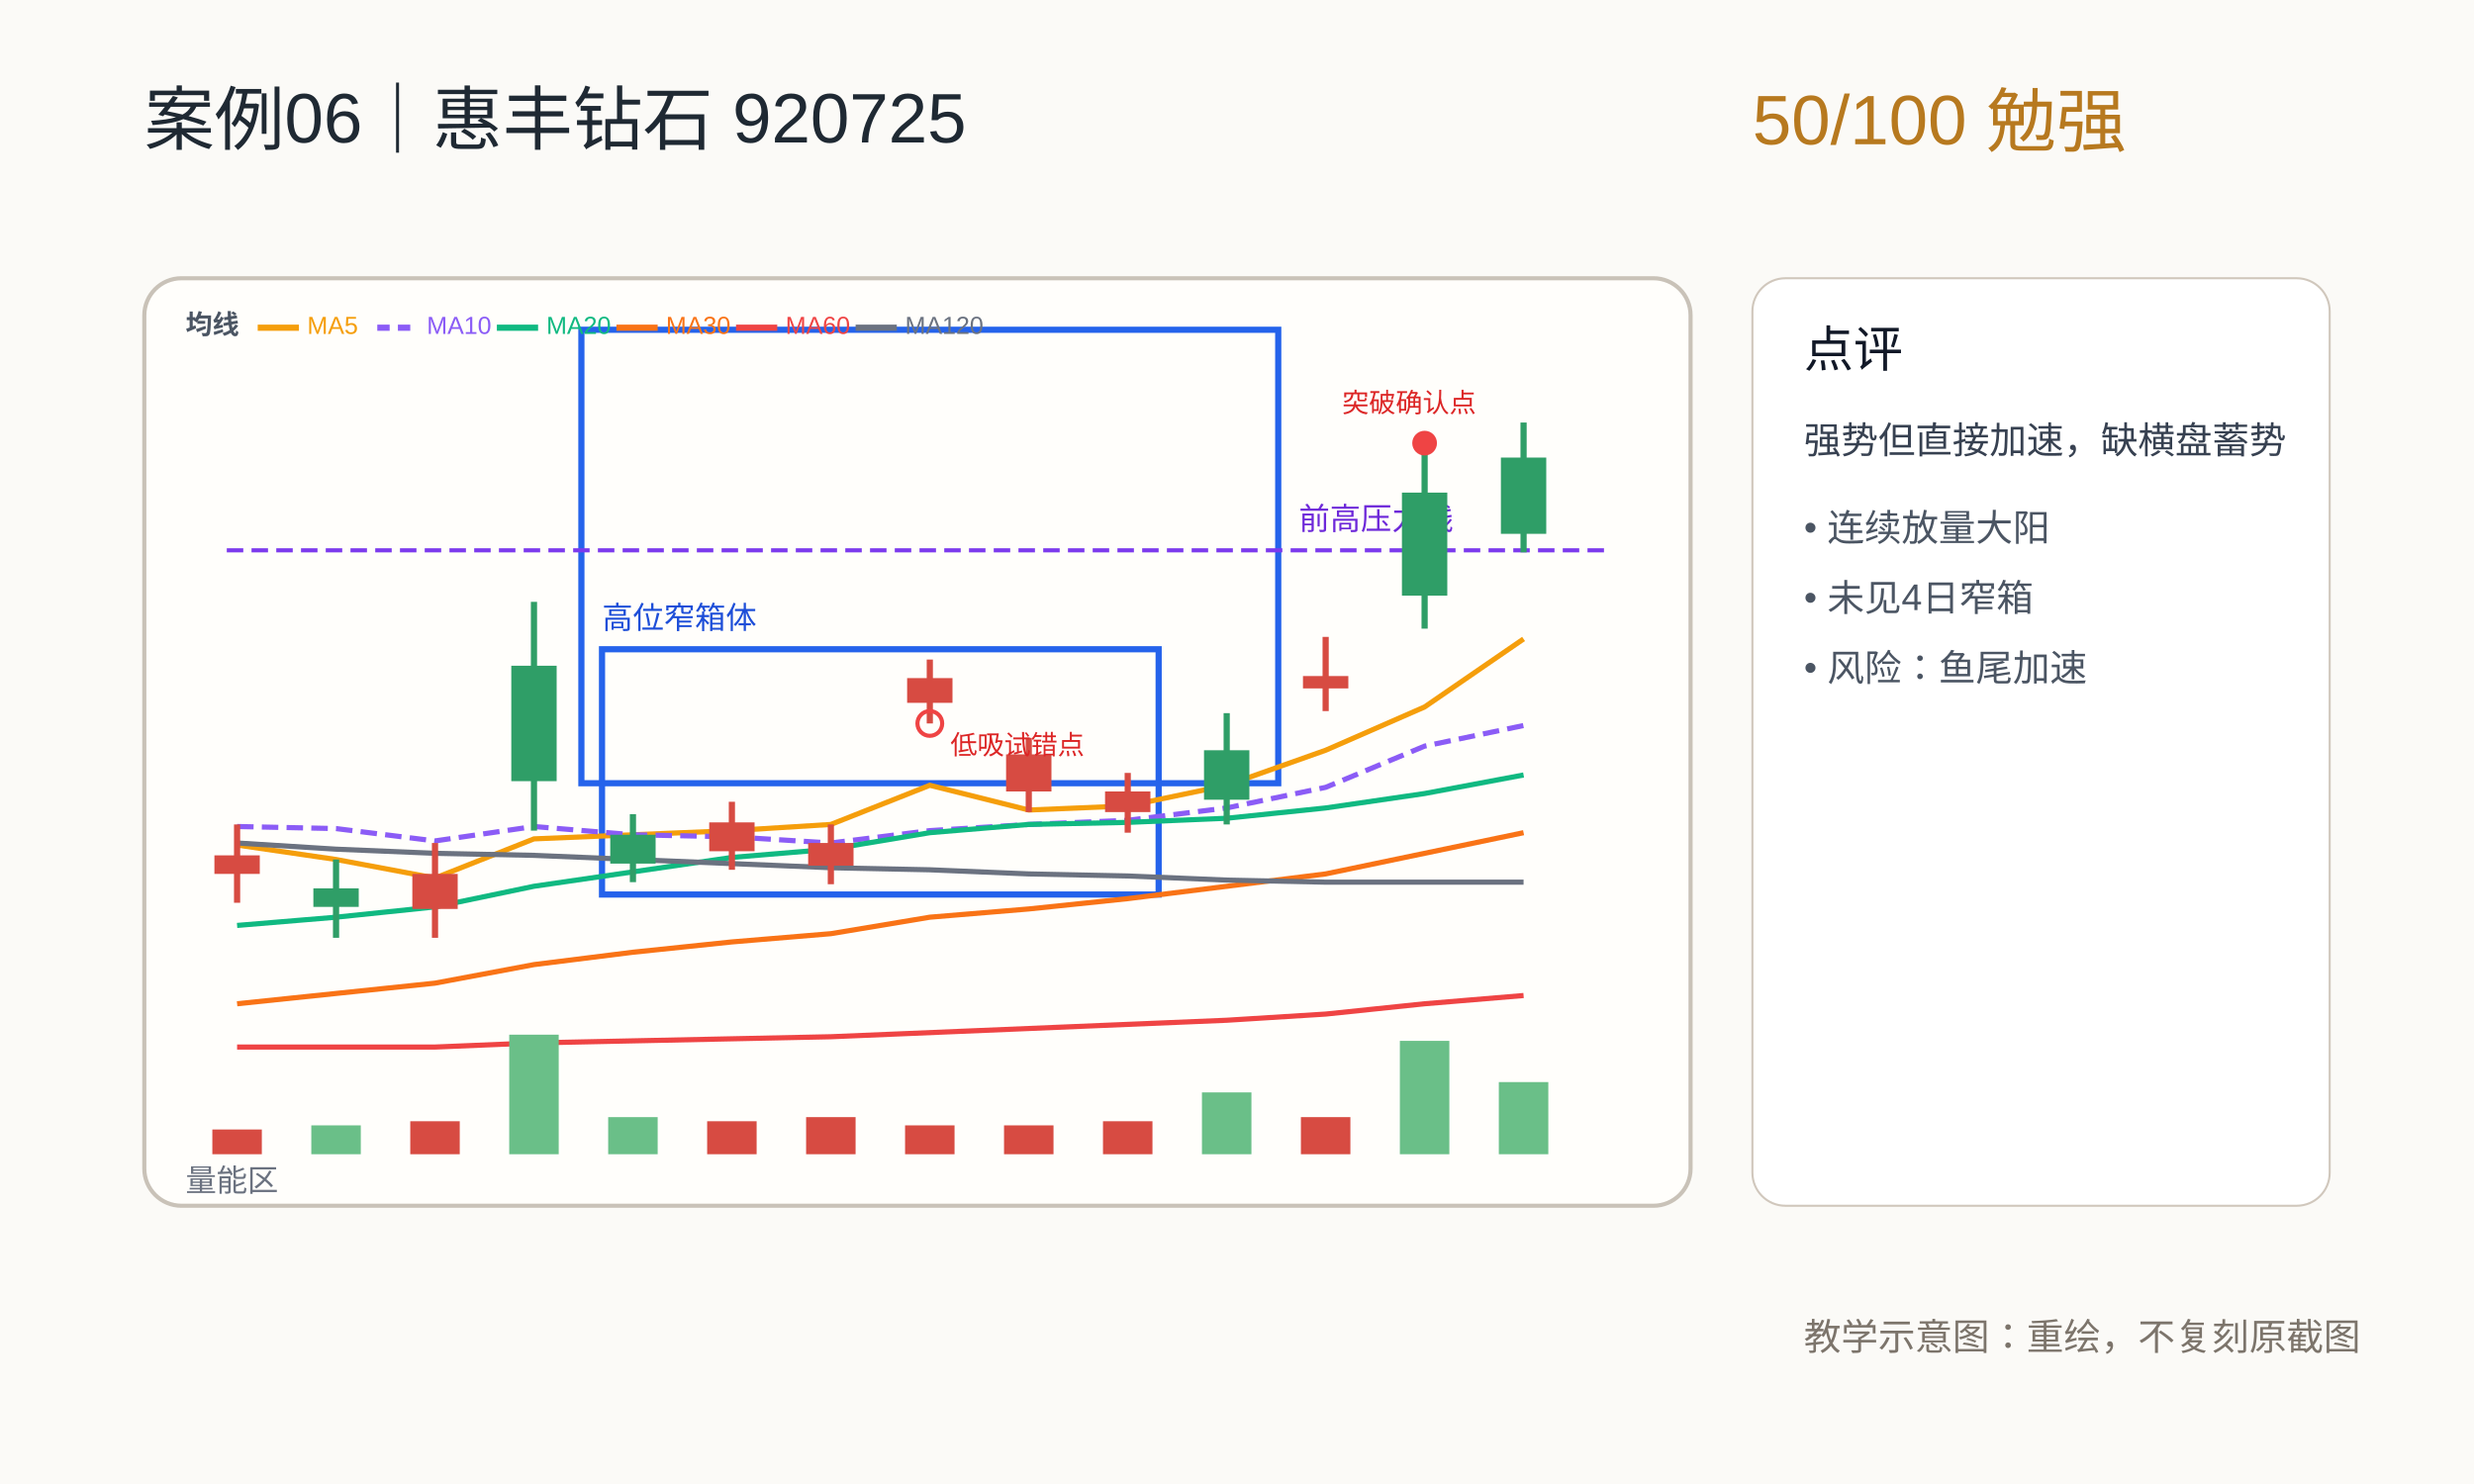
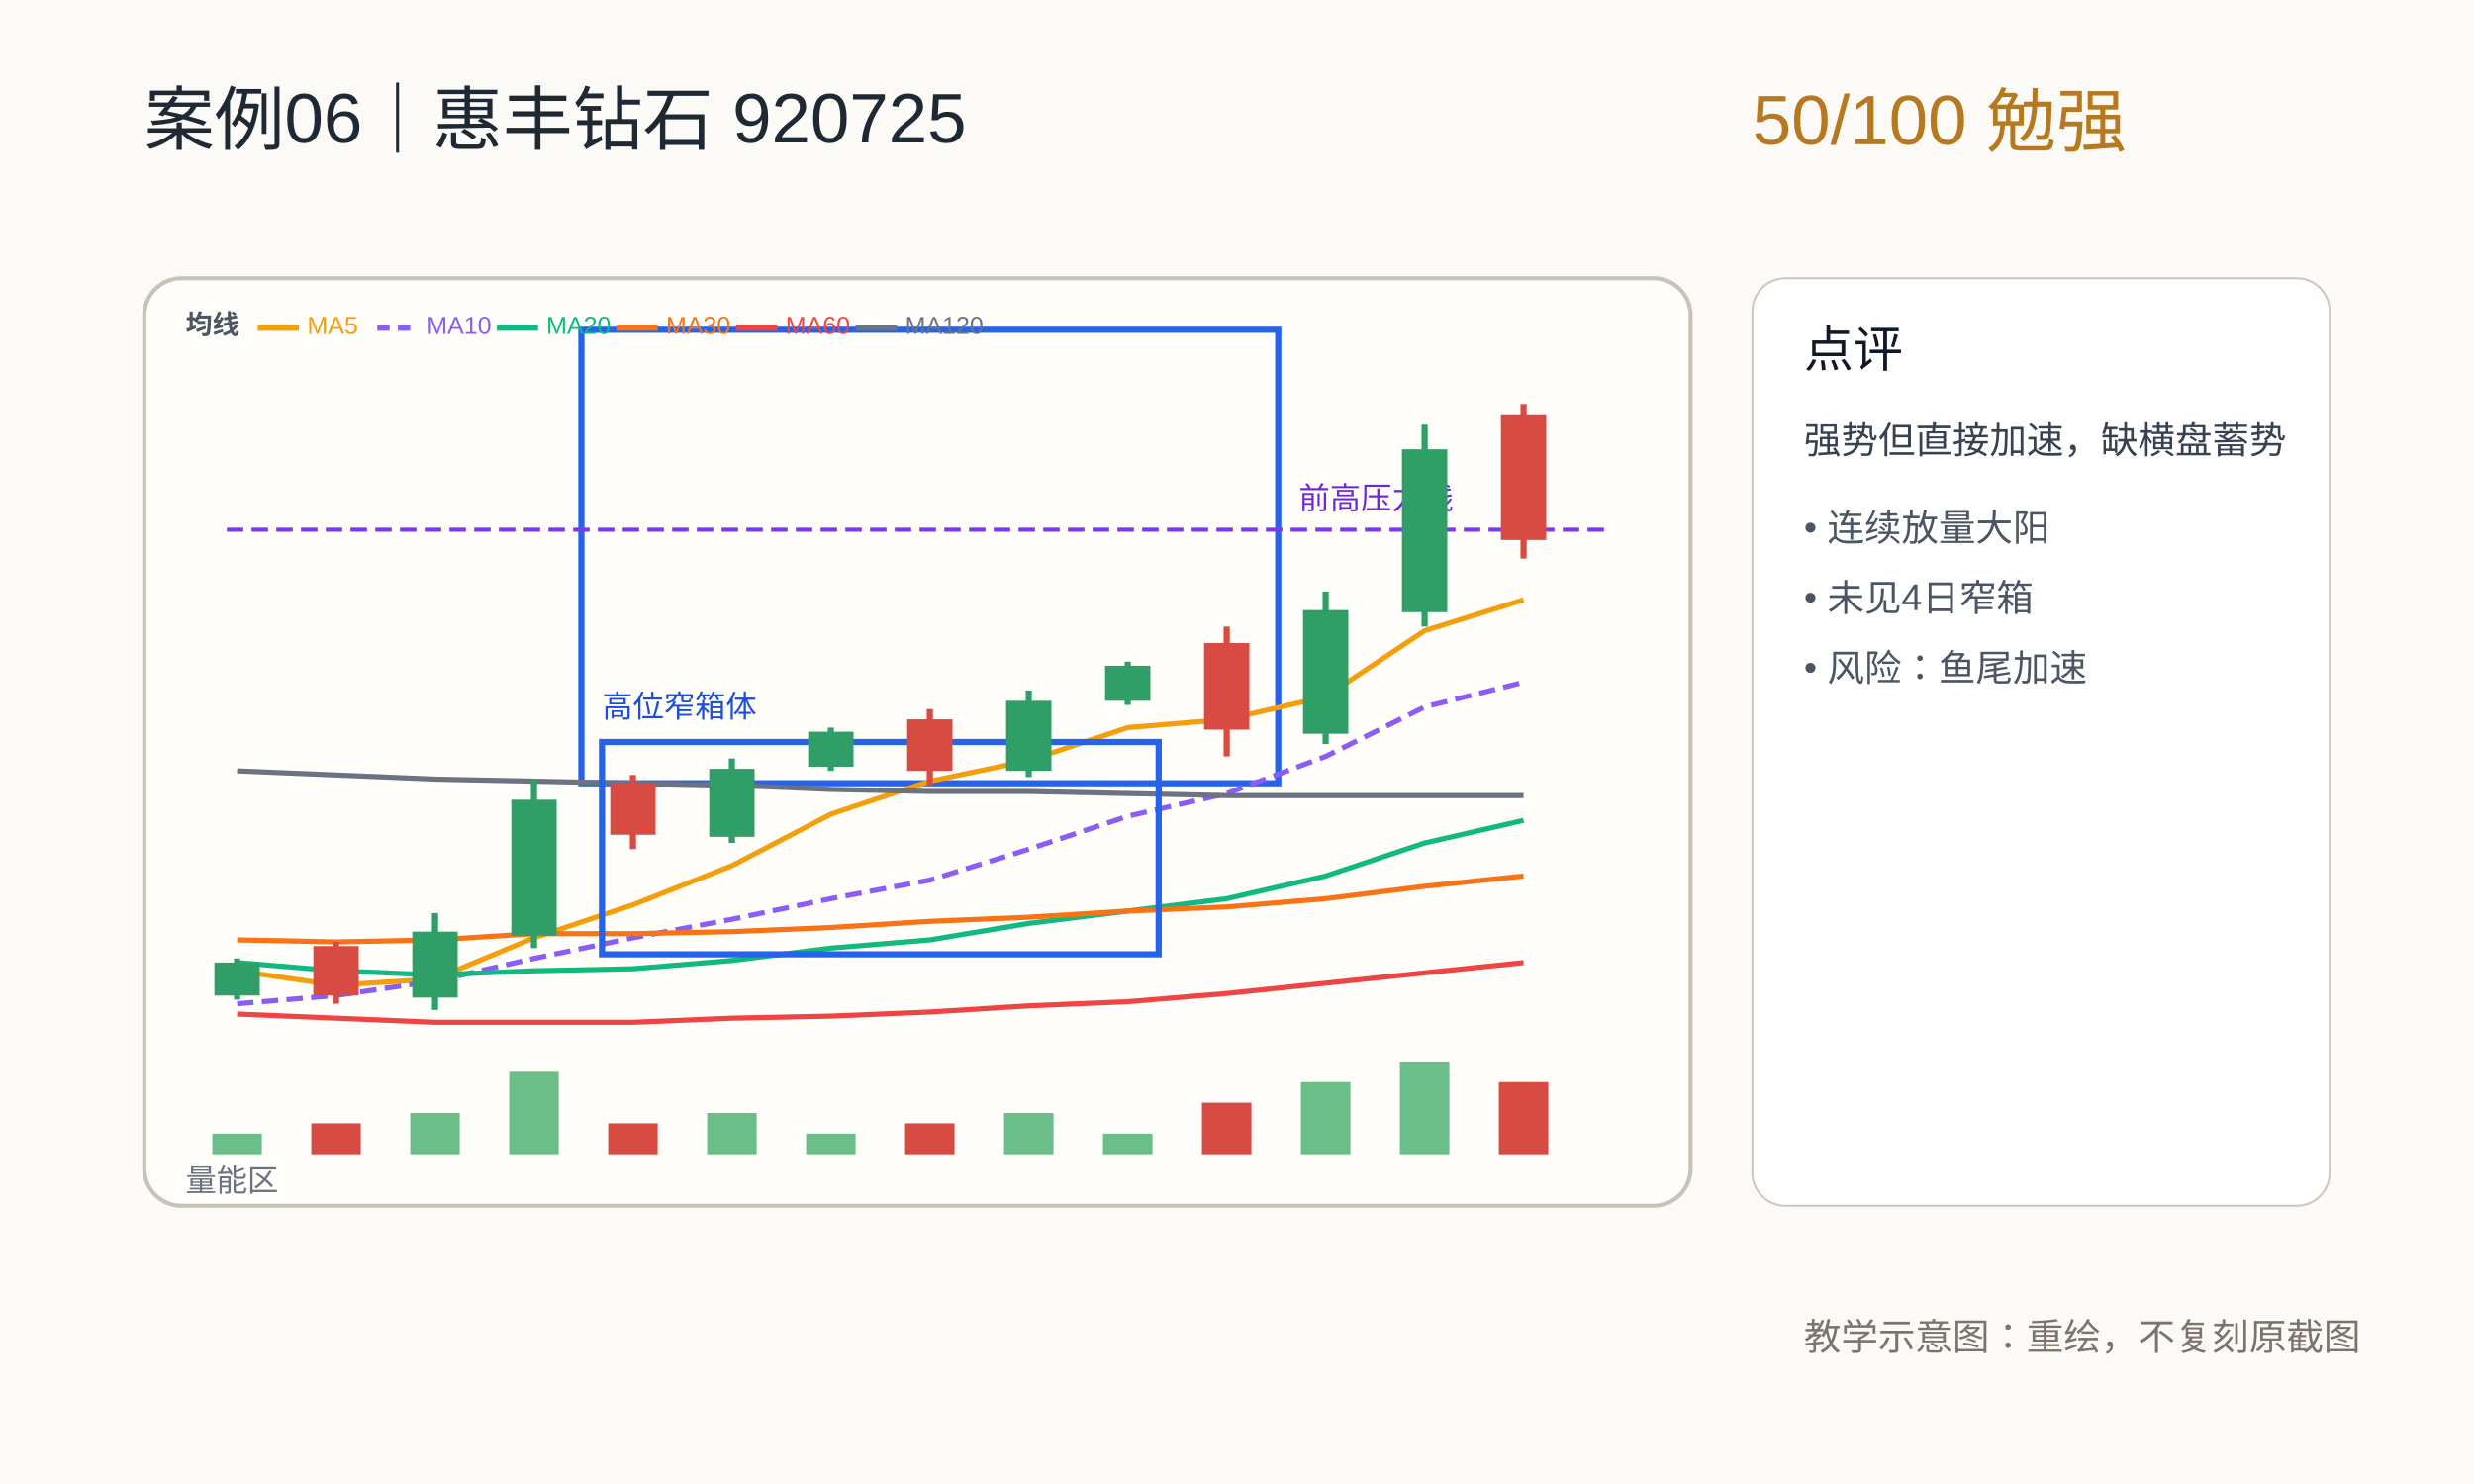
<svg xmlns="http://www.w3.org/2000/svg" width="1200" height="720" viewBox="0 0 1200 720">
  <rect width="1200" height="720" fill="#fbfaf7" />
  <rect x="70" y="135" width="750" height="450" rx="18" fill="#fffefb" stroke="#c9c2b8" stroke-width="2" />
  <text x="70" y="70" font-size="34" font-family="PingFang SC, Arial" fill="#1f2933">案例06｜惠丰钻石 920725</text>
  <text x="850" y="70" font-size="34" font-family="PingFang SC, Arial" fill="#b7791f">50/100  勉强</text>
  <rect x="282" y="160" width="338" height="220" fill="none" stroke="#2563eb" stroke-width="3" />
  <text x="90" y="162" font-size="13" font-family="PingFang SC, Arial" fill="#4b5563" font-weight="bold">均线</text>
  <line x1="125" y1="159" x2="145" y2="159" stroke="#f59e0b" stroke-width="3" />
  <text x="149" y="162" font-size="12" font-family="PingFang SC, Arial" fill="#f59e0b">MA5</text>
  <line x1="183" y1="159" x2="203" y2="159" stroke="#8b5cf6" stroke-width="3" stroke-dasharray="6,4" />
  <text x="207" y="162" font-size="12" font-family="PingFang SC, Arial" fill="#8b5cf6">MA10</text>
  <line x1="241" y1="159" x2="261" y2="159" stroke="#10b981" stroke-width="3" />
  <text x="265" y="162" font-size="12" font-family="PingFang SC, Arial" fill="#10b981">MA20</text>
  <line x1="299" y1="159" x2="319" y2="159" stroke="#f97316" stroke-width="3" />
  <text x="323" y="162" font-size="12" font-family="PingFang SC, Arial" fill="#f97316">MA30</text>
  <line x1="357" y1="159" x2="377" y2="159" stroke="#ef4444" stroke-width="3" />
  <text x="381" y="162" font-size="12" font-family="PingFang SC, Arial" fill="#ef4444">MA60</text>
  <line x1="415" y1="159" x2="435" y2="159" stroke="#6b7280" stroke-width="3" />
  <text x="439" y="162" font-size="12" font-family="PingFang SC, Arial" fill="#6b7280">MA120</text>
-   <line x1="110" y1="267" x2="780" y2="267" stroke="#7c3aed" stroke-width="2" stroke-dasharray="8,4" />
-   <text x="630" y="257" font-size="15" font-family="PingFang SC, Arial" fill="#6d28d9">前高压力线</text>
-   <rect x="292" y="315" width="270" height="119" fill="none" stroke="#2563eb" stroke-width="3" />
-   <text x="292" y="305" font-size="15" font-family="PingFang SC, Arial" fill="#1d4ed8">高位窄箱体</text>
-   <polyline points="115,410 163,417 211,426 259,407 307,405 355,403 403,400 451,381 499,393 547,391 595,381 643,364 691,343 739,310" fill="none" stroke="#f59e0b" stroke-width="2.5" />
-   <polyline points="115,401 163,402 211,408 259,401 307,405 355,406 403,409 451,403 499,400 547,398 595,392 643,382 691,362 739,352" fill="none" stroke="#8b5cf6" stroke-width="2.5" stroke-dasharray="8,4" />
-   <polyline points="115,449 163,445 211,440 259,430 307,423 355,416 403,412 451,404 499,400 547,399 595,397 643,392 691,385 739,376" fill="none" stroke="#10b981" stroke-width="2.5" />
-   <polyline points="115,487 163,482 211,477 259,468 307,462 355,457 403,453 451,445 499,441 547,436 595,430 643,424 691,414 739,404" fill="none" stroke="#f97316" stroke-width="2.5" />
-   <polyline points="115,508 163,508 211,508 259,506 307,505 355,504 403,503 451,501 499,499 547,497 595,495 643,492 691,487 739,483" fill="none" stroke="#ef4444" stroke-width="2.5" />
-   <polyline points="115,409 163,412 211,414 259,415 307,417 355,419 403,421 451,422 499,424 547,425 595,427 643,428 691,428 739,428" fill="none" stroke="#6b7280" stroke-width="2.5" />
-   <line x1="115" y1="400" x2="115" y2="438" stroke="#d74b42" stroke-width="3" />
-   <rect x="104" y="415" width="22" height="9" fill="#d74b42" />
-   <line x1="163" y1="417" x2="163" y2="455" stroke="#2f9e67" stroke-width="3" />
-   <rect x="152" y="431" width="22" height="9" fill="#2f9e67" />
-   <line x1="211" y1="409" x2="211" y2="455" stroke="#d74b42" stroke-width="3" />
-   <rect x="200" y="424" width="22" height="17" fill="#d74b42" />
-   <line x1="259" y1="292" x2="259" y2="403" stroke="#2f9e67" stroke-width="3" />
-   <rect x="248" y="323" width="22" height="56" fill="#2f9e67" />
-   <line x1="307" y1="395" x2="307" y2="428" stroke="#2f9e67" stroke-width="3" />
-   <rect x="296" y="405" width="22" height="14" fill="#2f9e67" />
-   <line x1="355" y1="389" x2="355" y2="422" stroke="#d74b42" stroke-width="3" />
-   <rect x="344" y="399" width="22" height="14" fill="#d74b42" />
-   <line x1="403" y1="400" x2="403" y2="429" stroke="#d74b42" stroke-width="3" />
-   <rect x="392" y="409" width="22" height="11" fill="#d74b42" />
-   <line x1="451" y1="320" x2="451" y2="351" stroke="#d74b42" stroke-width="3" />
-   <rect x="440" y="329" width="22" height="12" fill="#d74b42" />
-   <line x1="499" y1="358" x2="499" y2="394" stroke="#d74b42" stroke-width="3" />
-   <rect x="488" y="366" width="22" height="18" fill="#d74b42" />
-   <line x1="547" y1="375" x2="547" y2="404" stroke="#d74b42" stroke-width="3" />
-   <rect x="536" y="384" width="22" height="10" fill="#d74b42" />
-   <line x1="595" y1="346" x2="595" y2="400" stroke="#2f9e67" stroke-width="3" />
-   <rect x="584" y="364" width="22" height="24" fill="#2f9e67" />
-   <line x1="643" y1="309" x2="643" y2="345" stroke="#d74b42" stroke-width="3" />
-   <rect x="632" y="328" width="22" height="6" fill="#d74b42" />
-   <line x1="691" y1="215" x2="691" y2="305" stroke="#2f9e67" stroke-width="3" />
-   <rect x="680" y="239" width="22" height="50" fill="#2f9e67" />
-   <line x1="739" y1="205" x2="739" y2="268" stroke="#2f9e67" stroke-width="3" />
-   <rect x="728" y="222" width="22" height="37" fill="#2f9e67" />
-   <rect x="103" y="548" width="24" height="12" fill="#d74b42" />
-   <rect x="151" y="546" width="24" height="14" fill="#6abf88" />
-   <rect x="199" y="544" width="24" height="16" fill="#d74b42" />
-   <rect x="247" y="502" width="24" height="58" fill="#6abf88" />
-   <rect x="295" y="542" width="24" height="18" fill="#6abf88" />
-   <rect x="343" y="544" width="24" height="16" fill="#d74b42" />
-   <rect x="391" y="542" width="24" height="18" fill="#d74b42" />
-   <rect x="439" y="546" width="24" height="14" fill="#d74b42" />
-   <rect x="487" y="546" width="24" height="14" fill="#d74b42" />
-   <rect x="535" y="544" width="24" height="16" fill="#d74b42" />
-   <rect x="583" y="530" width="24" height="30" fill="#6abf88" />
-   <rect x="631" y="542" width="24" height="18" fill="#d74b42" />
-   <rect x="679" y="505" width="24" height="55" fill="#6abf88" />
-   <rect x="727" y="525" width="24" height="35" fill="#6abf88" />
+   <polyline points="115,471 163,478 211,475 259,455 307,439 355,420 403,395 451,379 499,369 547,353 595,349 643,338 691,306 739,291" fill="none" stroke="#f59e0b" stroke-width="2.5" />
+   <polyline points="115,487 163,483 211,476 259,465 307,455 355,446 403,436 451,427 499,412 547,396 595,385 643,367 691,343 739,331" fill="none" stroke="#8b5cf6" stroke-width="2.5" stroke-dasharray="8,4" />
+   <polyline points="115,467 163,471 211,473 259,471 307,470 355,466 403,460 451,456 499,448 547,442 595,436 643,425 691,409 739,398" fill="none" stroke="#10b981" stroke-width="2.5" />
+   <polyline points="115,456 163,457 211,456 259,453 307,453 355,452 403,450 451,447 499,445 547,442 595,440 643,436 691,430 739,425" fill="none" stroke="#f97316" stroke-width="2.5" />
+   <polyline points="115,492 163,494 211,496 259,496 307,496 355,494 403,493 451,491 499,488 547,486 595,482 643,477 691,472 739,467" fill="none" stroke="#ef4444" stroke-width="2.5" />
+   <polyline points="115,374 163,376 211,378 259,379 307,380 355,381 403,383 451,384 499,384 547,385 595,386 643,386 691,386 739,386" fill="none" stroke="#6b7280" stroke-width="2.5" />
+   <line x1="110" y1="257" x2="780" y2="257" stroke="#7c3aed" stroke-width="2" stroke-dasharray="8,4" />
+   <text x="630" y="247" font-size="15" font-family="PingFang SC, Arial" fill="#6d28d9">前高压力线</text>
+   <rect x="292" y="360" width="270" height="103" fill="none" stroke="#2563eb" stroke-width="3" />
+   <text x="292" y="348" font-size="15" font-family="PingFang SC, Arial" fill="#1d4ed8">高位窄箱体</text>
+   <line x1="115" y1="465" x2="115" y2="485" stroke="#2f9e67" stroke-width="3" />
+   <rect x="104" y="467" width="22" height="16" fill="#2f9e67" />
+   <line x1="163" y1="457" x2="163" y2="487" stroke="#d74b42" stroke-width="3" />
+   <rect x="152" y="459" width="22" height="24" fill="#d74b42" />
+   <line x1="211" y1="443" x2="211" y2="490" stroke="#2f9e67" stroke-width="3" />
+   <rect x="200" y="452" width="22" height="32" fill="#2f9e67" />
+   <line x1="259" y1="378" x2="259" y2="460" stroke="#2f9e67" stroke-width="3" />
+   <rect x="248" y="388" width="22" height="66" fill="#2f9e67" />
+   <line x1="307" y1="376" x2="307" y2="412" stroke="#d74b42" stroke-width="3" />
+   <rect x="296" y="380" width="22" height="25" fill="#d74b42" />
+   <line x1="355" y1="368" x2="355" y2="409" stroke="#2f9e67" stroke-width="3" />
+   <rect x="344" y="373" width="22" height="33" fill="#2f9e67" />
+   <line x1="403" y1="353" x2="403" y2="374" stroke="#2f9e67" stroke-width="3" />
+   <rect x="392" y="355" width="22" height="17" fill="#2f9e67" />
+   <line x1="451" y1="344" x2="451" y2="381" stroke="#d74b42" stroke-width="3" />
+   <rect x="440" y="349" width="22" height="25" fill="#d74b42" />
+   <line x1="499" y1="335" x2="499" y2="377" stroke="#2f9e67" stroke-width="3" />
+   <rect x="488" y="340" width="22" height="34" fill="#2f9e67" />
+   <line x1="547" y1="321" x2="547" y2="342" stroke="#2f9e67" stroke-width="3" />
+   <rect x="536" y="323" width="22" height="17" fill="#2f9e67" />
+   <line x1="595" y1="304" x2="595" y2="367" stroke="#d74b42" stroke-width="3" />
+   <rect x="584" y="312" width="22" height="42" fill="#d74b42" />
+   <line x1="643" y1="287" x2="643" y2="361" stroke="#2f9e67" stroke-width="3" />
+   <rect x="632" y="296" width="22" height="60" fill="#2f9e67" />
+   <line x1="691" y1="206" x2="691" y2="304" stroke="#2f9e67" stroke-width="3" />
+   <rect x="680" y="218" width="22" height="79" fill="#2f9e67" />
+   <line x1="739" y1="196" x2="739" y2="271" stroke="#d74b42" stroke-width="3" />
+   <rect x="728" y="201" width="22" height="61" fill="#d74b42" />
+   <rect x="103" y="550" width="24" height="10" fill="#6abf88" />
+   <rect x="151" y="545" width="24" height="15" fill="#d74b42" />
+   <rect x="199" y="540" width="24" height="20" fill="#6abf88" />
+   <rect x="247" y="520" width="24" height="40" fill="#6abf88" />
+   <rect x="295" y="545" width="24" height="15" fill="#d74b42" />
+   <rect x="343" y="540" width="24" height="20" fill="#6abf88" />
+   <rect x="391" y="550" width="24" height="10" fill="#6abf88" />
+   <rect x="439" y="545" width="24" height="15" fill="#d74b42" />
+   <rect x="487" y="540" width="24" height="20" fill="#6abf88" />
+   <rect x="535" y="550" width="24" height="10" fill="#6abf88" />
+   <rect x="583" y="535" width="24" height="25" fill="#d74b42" />
+   <rect x="631" y="525" width="24" height="35" fill="#6abf88" />
+   <rect x="679" y="515" width="24" height="45" fill="#6abf88" />
+   <rect x="727" y="525" width="24" height="35" fill="#d74b42" />
  <text x="90" y="578" font-size="15" font-family="PingFang SC, Arial" fill="#6b7280">量能区</text>
-   <circle cx="451" cy="351" r="6" fill="none" stroke="#ef4444" stroke-width="2" />
-   <text x="461" y="366" font-size="13" font-family="PingFang SC, Arial" fill="#dc2626">低吸试错点</text>
-   <circle cx="691" cy="215" r="6" fill="#ef4444" stroke="none" />
-   <text x="651" y="200" font-size="13" font-family="PingFang SC, Arial" fill="#dc2626">突破确认点</text>
  <rect x="850" y="135" width="280" height="450" rx="16" fill="#ffffff" stroke="#d0c7bc" />
  <text x="875" y="178" font-size="24" font-family="PingFang SC, Arial" fill="#111827">点评</text>
  <text x="875" y="220" font-size="18" font-family="PingFang SC, Arial" fill="#374151">强势但直接加速，缺横盘蓄势</text>
  <text x="875" y="262" font-size="18" font-family="PingFang SC, Arial" fill="#4b5563">• 连续放量大阳</text>
  <text x="875" y="296" font-size="18" font-family="PingFang SC, Arial" fill="#4b5563">• 未见4日窄箱</text>
  <text x="875" y="330" font-size="18" font-family="PingFang SC, Arial" fill="#4b5563">• 风险：鱼尾加速</text>
  <text x="875" y="655" font-size="18" font-family="PingFang SC, Arial" fill="#7c746b">教学示意图：重绘，不复刻原截图</text>
</svg>
